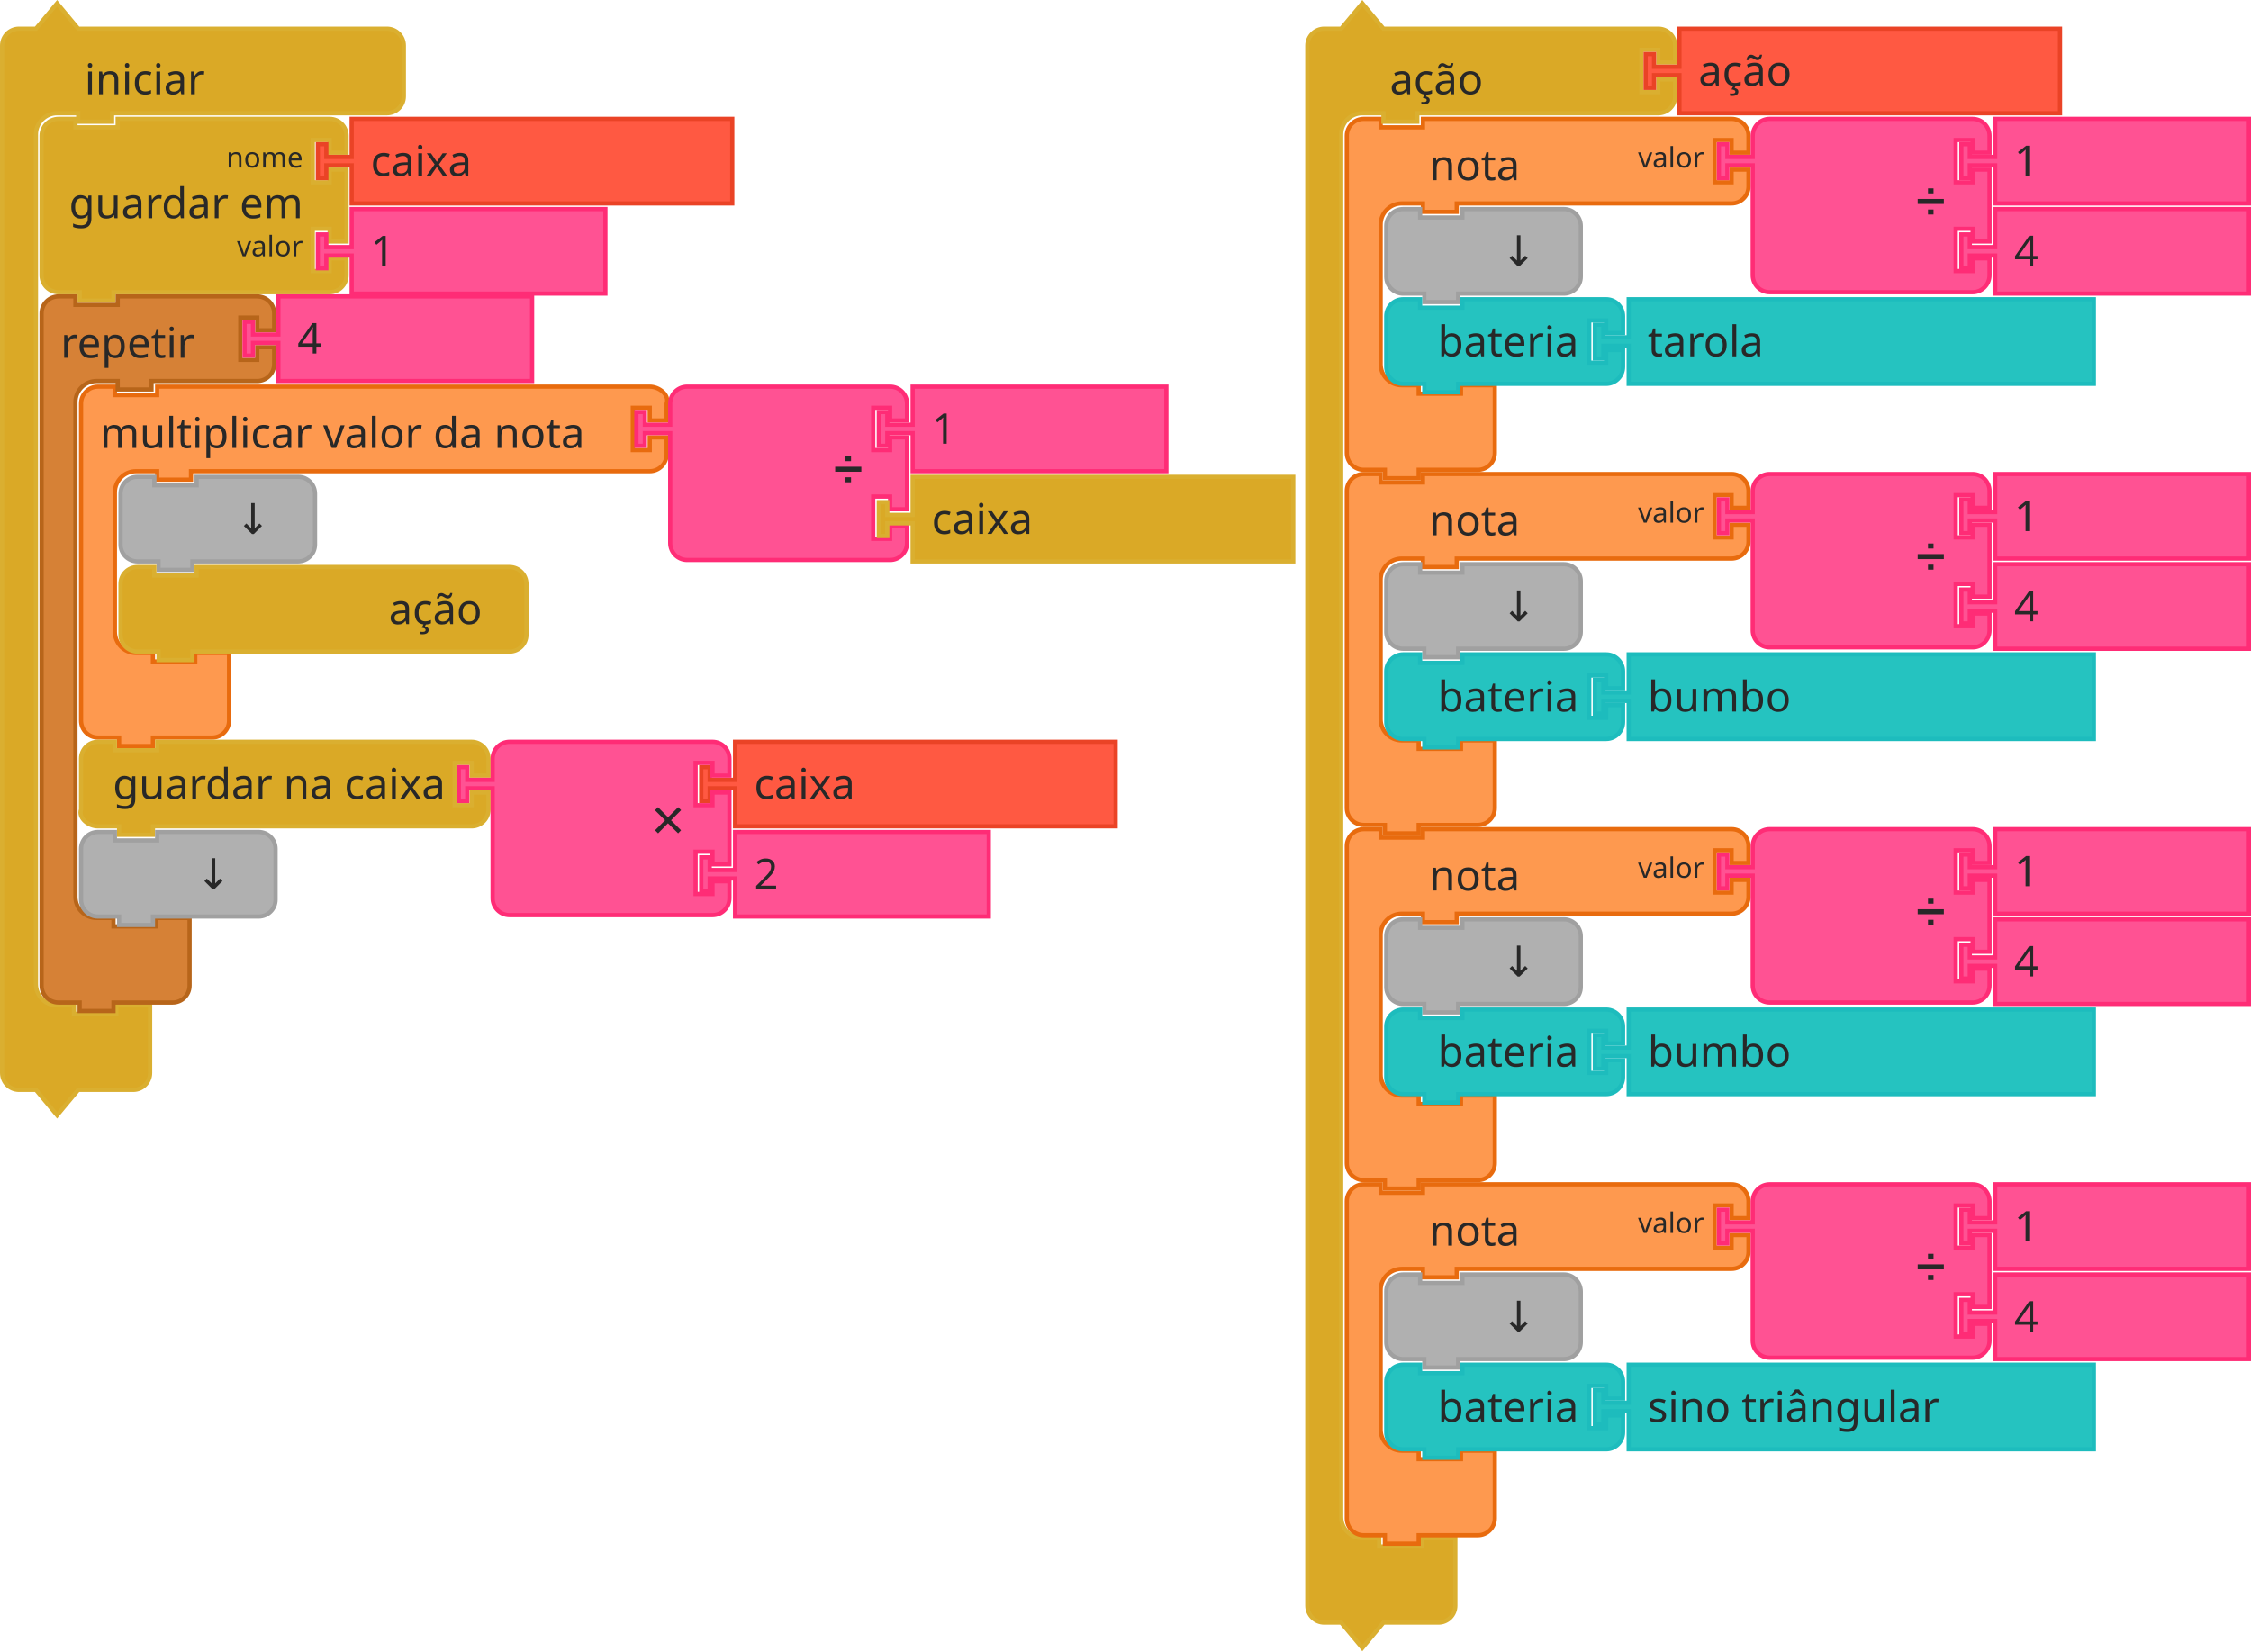
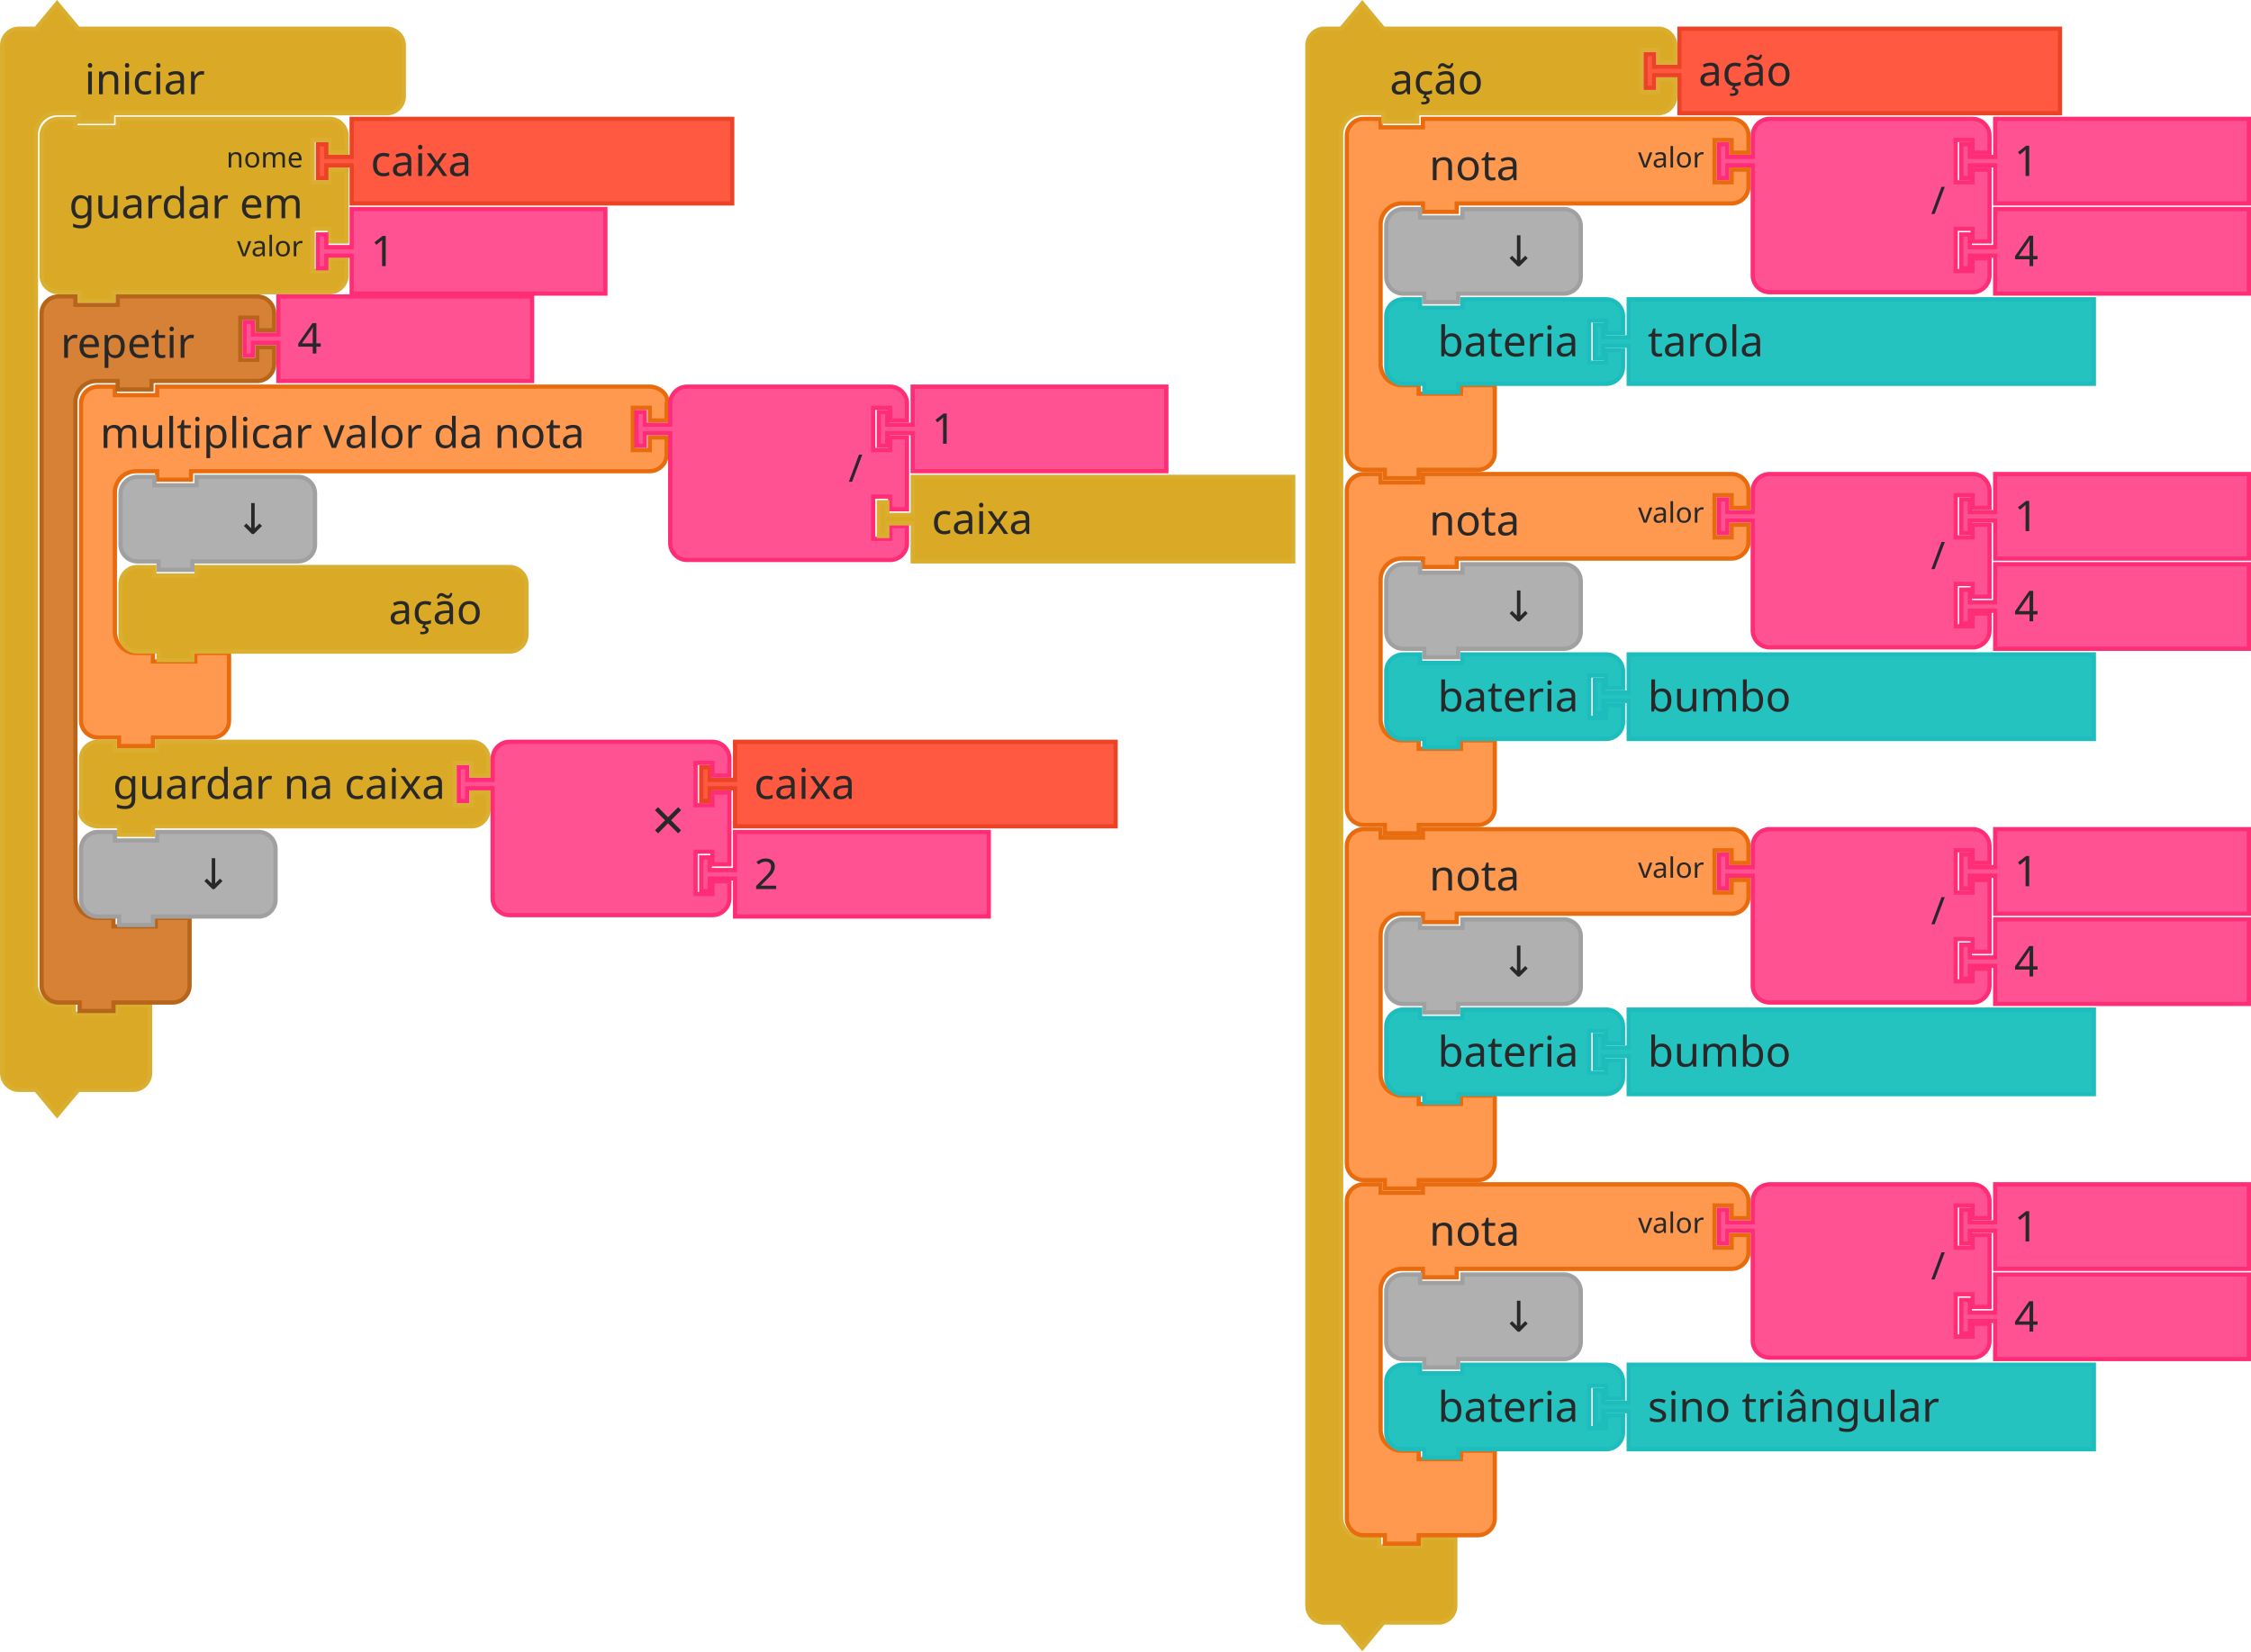
<svg xmlns="http://www.w3.org/2000/svg" id="svg10429" version="1.1" height="585.843" width="798.5">
  <defs id="defs10433" />
  <rect style="fill:none;stroke:none" y="1.172" x="0" height="100%" width="100%" id="backgroundrect" />
  <g transform="translate(0,1.171537)" id="g10427" class="currentLayer">
    <g class="" id="svg_1">
      <g id="svg_2">
        <g id="svg_3" transform="matrix(1.5,0,0,1.5,335,-72)">
          <path id="svg_4" style="fill:#daa926;fill-opacity:1;stroke:#daaf30;stroke-width:1;stroke-linecap:round;stroke-opacity:1" d="m -222.833,62 v -4 a 4,4 90 0 1 4,-4 h 4 l 5,-6 5,6 h 9 60 4 a 4,4 90 0 1 4,4 v 4 4 4 a 4,4 90 0 1 -4,4 h -4 -60 -1 v 2 h -8 v -2 h -1 -4 a 5,5 90 0 0 -5,5 v 4 4 189 4 a 5,5 90 0 0 5,5 h 4 v 2 h 10 v -2 h 8 v 6 6 4 a 4,4 90 0 1 -4,4 h -4 -9 l -5,6 -5,-6 h -4 a 4,4 90 0 1 -4,-4 v -4 z" />
          <text x="-223.333" y="47.5" id="svg_5" style="font-size:10px;font-family:sans-serif;text-anchor:start;fill:#282828">
            <tspan id="svg_6" y="69.5" x="-203.333">iniciar</tspan>
          </text>
        </g>
      </g>
    </g>
    <g transform="translate(30)" class="" id="svg_15">
      <g id="svg_16">
        <g id="svg_17" transform="matrix(1.5,0,0,1.5,782,-31)">
          <path id="svg_18" style="fill:#fe994f;fill-opacity:1;stroke:#e86b0e;stroke-width:1;stroke-linecap:round;stroke-opacity:1" d="m -222.833,56 v -4 a 4,4 90 0 1 4,-4 h 4 v 2 h 10 v -2 h 9 60 4 a 4,4 90 0 1 4,4 v 4 h -4 v -3 h -4 v 10 h 4 v -3 h 4 v 4 a 4,4 90 0 1 -4,4 h -4 -60 -1 v 2 h -8 v -2 h -1 -4 a 5,5 90 0 0 -5,5 v 4 4 21 4 a 5,5 90 0 0 5,5 h 4 v 2 h 10 v -2 h 8 v 6 6 4 a 4,4 90 0 1 -4,4 h -4 -9 -1 v 2 h -8 v -2 h -1 -4 a 4,4 90 0 1 -4,-4 v -4 z" />
          <text x="-223.333" y="47.5" id="svg_19" style="font-size:10px;font-family:sans-serif;text-anchor:start;fill:#282828">
            <tspan id="svg_20" y="62.5" x="-203.333">nota</tspan>
          </text>
          <text x="-223.333" y="47.5" id="svg_21" style="font-size:6.667px;font-family:sans-serif;text-anchor:end;fill:#282828">
            <tspan id="svg_22" y="59.5" x="-138.333">valor</tspan>
          </text>
        </g>
      </g>
    </g>
    <g transform="translate(30)" class="" id="svg_30">
      <g id="svg_31" transform="matrix(1.5,0,0,1.5,914,-31)">
        <path id="svg_32" style="fill:#ff5293;fill-opacity:1;stroke:#ff2c76;stroke-width:1;stroke-linecap:round;stroke-opacity:1" d="m -214.833,56 v -4 a 4,4 90 0 1 4,-4 h 4 10 30 4 a 4,4 90 0 1 4,4 v 4 h -4 v -3 h -4 v 10 h 4 v -3 h 4 v 17 h -4 v -3 h -4 v 10 h 4 v -3 h 4 v 4 a 4,4 90 0 1 -4,4 h -4 -30 -10 -4 a 4,4 90 0 1 -4,-4 V 81 60 59 h -6 v 3 h -2 v -8 h 2 v 3 h 6 z" />
        <text x="-223.333" y="47.5" id="svg_33" style="font-size:9px;font-family:sans-serif;text-anchor:end;fill:#282828">
-           <tspan id="svg_34" y="70.5" x="-169.333">➗</tspan>
+           <tspan id="svg_34" y="70.5" x="-169.333">/</tspan>
        </text>
        <text x="-223.333" y="47.5" id="svg_35" style="font-size:6px;font-family:sans-serif;text-anchor:end;fill:#282828" />
        <text x="-223.333" y="47.5" id="svg_37" style="font-size:6px;font-family:sans-serif;text-anchor:end;fill:#282828" />
      </g>
    </g>
    <g transform="translate(30)" class="" id="svg_39">
      <g id="svg_40" transform="matrix(1.5,0,0,1.5,1000,-31)">
        <path id="svg_41" style="fill:#ff5293;fill-opacity:1;stroke:#ff2c76;stroke-width:1;stroke-linecap:round;stroke-opacity:1" d="m -214.833,48 h 60 v 20 h -60 v -8 -1 h -6 v 3 h -2 v -8 h 2 v 3 h 6 v -1 z" />
        <text x="-223.333" y="47.5" id="svg_42" style="font-size:10px;font-family:sans-serif;text-anchor:start;fill:#282828">
          <tspan id="svg_43" y="61.5" x="-210.333">1</tspan>
        </text>
      </g>
    </g>
    <g transform="translate(30)" class="" id="svg_44">
      <g id="svg_45" transform="matrix(1.5,0,0,1.5,1000,1)">
        <path id="svg_46" style="fill:#ff5293;fill-opacity:1;stroke:#ff2c76;stroke-width:1;stroke-linecap:round;stroke-opacity:1" d="m -214.833,48 h 60 v 20 h -60 v -8 -1 h -6 v 3 h -2 v -8 h 2 v 3 h 6 v -1 z" />
        <text x="-223.333" y="47.5" id="svg_47" style="font-size:10px;font-family:sans-serif;text-anchor:start;fill:#282828">
          <tspan id="svg_48" y="61.5" x="-210.333">4</tspan>
        </text>
      </g>
    </g>
    <g transform="translate(30)" class="" id="svg_49">
      <g id="svg_50" transform="matrix(1.5,0,0,1.5,796,1)">
        <path id="svg_51" style="fill:#b0b0b0;fill-opacity:1;stroke:#a0a0a0;stroke-width:1;stroke-linecap:round;stroke-opacity:1" d="m -222.833,56 v -4 a 4,4 90 0 1 4,-4 h 4 v 2 h 10 v -2 h 20 4 a 4,4 90 0 1 4,4 v 4 4 4 a 4,4 90 0 1 -4,4 h -4 -20 -1 v 2 h -8 v -2 h -1 -4 a 4,4 90 0 1 -4,-4 v -4 z" />
        <text x="-223.333" y="47.5" id="svg_52" style="font-size:10px;font-family:sans-serif;text-anchor:end;fill:#282828">
          <tspan id="svg_53" y="61.5" x="-187.333">↓</tspan>
        </text>
      </g>
    </g>
    <g transform="translate(30)" class="" id="svg_54">
      <g id="svg_55">
        <g id="svg_56" transform="matrix(1.5,0,0,1.5,782,221)">
          <path id="svg_57" style="fill:#fe994f;fill-opacity:1;stroke:#e86b0e;stroke-width:1;stroke-linecap:round;stroke-opacity:1" d="m -222.833,56 v -4 a 4,4 90 0 1 4,-4 h 4 v 2 h 10 v -2 h 9 60 4 a 4,4 90 0 1 4,4 v 4 h -4 v -3 h -4 v 10 h 4 v -3 h 4 v 4 a 4,4 90 0 1 -4,4 h -4 -60 -1 v 2 h -8 v -2 h -1 -4 a 5,5 90 0 0 -5,5 v 4 4 21 4 a 5,5 90 0 0 5,5 h 4 v 2 h 10 v -2 h 8 v 6 6 4 a 4,4 90 0 1 -4,4 h -4 -9 -1 v 2 h -8 v -2 h -1 -4 a 4,4 90 0 1 -4,-4 v -4 z" />
          <text x="-223.333" y="47.5" id="svg_58" style="font-size:10px;font-family:sans-serif;text-anchor:start;fill:#282828">
            <tspan id="svg_59" y="62.5" x="-203.333">nota</tspan>
          </text>
          <text x="-223.333" y="47.5" id="svg_60" style="font-size:6.667px;font-family:sans-serif;text-anchor:end;fill:#282828">
            <tspan id="svg_61" y="59.5" x="-138.333">valor</tspan>
          </text>
        </g>
      </g>
    </g>
    <g transform="translate(30)" class="" id="svg_69">
      <g id="svg_70" transform="matrix(1.5,0,0,1.5,914,221)">
        <path id="svg_71" style="fill:#ff5293;fill-opacity:1;stroke:#ff2c76;stroke-width:1;stroke-linecap:round;stroke-opacity:1" d="m -214.833,56 v -4 a 4,4 90 0 1 4,-4 h 4 10 30 4 a 4,4 90 0 1 4,4 v 4 h -4 v -3 h -4 v 10 h 4 v -3 h 4 v 17 h -4 v -3 h -4 v 10 h 4 v -3 h 4 v 4 a 4,4 90 0 1 -4,4 h -4 -30 -10 -4 a 4,4 90 0 1 -4,-4 V 81 60 59 h -6 v 3 h -2 v -8 h 2 v 3 h 6 z" />
        <text x="-223.333" y="47.5" id="svg_72" style="font-size:9px;font-family:sans-serif;text-anchor:end;fill:#282828">
-           <tspan id="svg_73" y="70.5" x="-169.333">➗</tspan>
+           <tspan id="svg_73" y="70.5" x="-169.333">/</tspan>
        </text>
        <text x="-223.333" y="47.5" id="svg_74" style="font-size:6px;font-family:sans-serif;text-anchor:end;fill:#282828" />
        <text x="-223.333" y="47.5" id="svg_76" style="font-size:6px;font-family:sans-serif;text-anchor:end;fill:#282828" />
      </g>
    </g>
    <g transform="translate(30)" class="" id="svg_78">
      <g id="svg_79" transform="matrix(1.5,0,0,1.5,1000,221)">
        <path id="svg_80" style="fill:#ff5293;fill-opacity:1;stroke:#ff2c76;stroke-width:1;stroke-linecap:round;stroke-opacity:1" d="m -214.833,48 h 60 v 20 h -60 v -8 -1 h -6 v 3 h -2 v -8 h 2 v 3 h 6 v -1 z" />
        <text x="-223.333" y="47.5" id="svg_81" style="font-size:10px;font-family:sans-serif;text-anchor:start;fill:#282828">
          <tspan id="svg_82" y="61.5" x="-210.333">1</tspan>
        </text>
      </g>
    </g>
    <g transform="translate(30)" class="" id="svg_83">
      <g id="svg_84" transform="matrix(1.5,0,0,1.5,1000,253)">
        <path id="svg_85" style="fill:#ff5293;fill-opacity:1;stroke:#ff2c76;stroke-width:1;stroke-linecap:round;stroke-opacity:1" d="m -214.833,48 h 60 v 20 h -60 v -8 -1 h -6 v 3 h -2 v -8 h 2 v 3 h 6 v -1 z" />
        <text x="-223.333" y="47.5" id="svg_86" style="font-size:10px;font-family:sans-serif;text-anchor:start;fill:#282828">
          <tspan id="svg_87" y="61.5" x="-210.333">4</tspan>
        </text>
      </g>
    </g>
    <g transform="translate(30)" class="" id="svg_88">
      <g id="svg_89" transform="matrix(1.5,0,0,1.5,796,253)">
        <path id="svg_90" style="fill:#b0b0b0;fill-opacity:1;stroke:#a0a0a0;stroke-width:1;stroke-linecap:round;stroke-opacity:1" d="m -222.833,56 v -4 a 4,4 90 0 1 4,-4 h 4 v 2 h 10 v -2 h 20 4 a 4,4 90 0 1 4,4 v 4 4 4 a 4,4 90 0 1 -4,4 h -4 -20 -1 v 2 h -8 v -2 h -1 -4 a 4,4 90 0 1 -4,-4 v -4 z" />
        <text x="-223.333" y="47.5" id="svg_91" style="font-size:10px;font-family:sans-serif;text-anchor:end;fill:#282828">
          <tspan id="svg_92" y="61.5" x="-187.333">↓</tspan>
        </text>
      </g>
    </g>
    <g transform="translate(30)" class="" id="svg_93">
      <g id="svg_94">
        <g id="svg_95" transform="matrix(1.5,0,0,1.5,782,95)">
          <path id="svg_96" style="fill:#fe994f;fill-opacity:1;stroke:#e86b0e;stroke-width:1;stroke-linecap:round;stroke-opacity:1" d="m -222.833,56 v -4 a 4,4 90 0 1 4,-4 h 4 v 2 h 10 v -2 h 9 60 4 a 4,4 90 0 1 4,4 v 4 h -4 v -3 h -4 v 10 h 4 v -3 h 4 v 4 a 4,4 90 0 1 -4,4 h -4 -60 -1 v 2 h -8 v -2 h -1 -4 a 5,5 90 0 0 -5,5 v 4 4 21 4 a 5,5 90 0 0 5,5 h 4 v 2 h 10 v -2 h 8 v 6 6 4 a 4,4 90 0 1 -4,4 h -4 -9 -1 v 2 h -8 v -2 h -1 -4 a 4,4 90 0 1 -4,-4 v -4 z" />
          <text x="-223.333" y="47.5" id="svg_97" style="font-size:10px;font-family:sans-serif;text-anchor:start;fill:#282828">
            <tspan id="svg_98" y="62.5" x="-203.333">nota</tspan>
          </text>
          <text x="-223.333" y="47.5" id="svg_99" style="font-size:6.667px;font-family:sans-serif;text-anchor:end;fill:#282828">
            <tspan id="svg_100" y="59.5" x="-138.333">valor</tspan>
          </text>
        </g>
      </g>
    </g>
    <g transform="translate(30)" class="" id="svg_108">
      <g id="svg_109" transform="matrix(1.5,0,0,1.5,914,95)">
        <path id="svg_110" style="fill:#ff5293;fill-opacity:1;stroke:#ff2c76;stroke-width:1;stroke-linecap:round;stroke-opacity:1" d="m -214.833,56 v -4 a 4,4 90 0 1 4,-4 h 4 10 30 4 a 4,4 90 0 1 4,4 v 4 h -4 v -3 h -4 v 10 h 4 v -3 h 4 v 17 h -4 v -3 h -4 v 10 h 4 v -3 h 4 v 4 a 4,4 90 0 1 -4,4 h -4 -30 -10 -4 a 4,4 90 0 1 -4,-4 V 81 60 59 h -6 v 3 h -2 v -8 h 2 v 3 h 6 z" />
        <text x="-223.333" y="47.5" id="svg_111" style="font-size:9px;font-family:sans-serif;text-anchor:end;fill:#282828">
-           <tspan id="svg_112" y="70.5" x="-169.333">➗</tspan>
+           <tspan id="svg_112" y="70.5" x="-169.333">/</tspan>
        </text>
        <text x="-223.333" y="47.5" id="svg_113" style="font-size:6px;font-family:sans-serif;text-anchor:end;fill:#282828" />
        <text x="-223.333" y="47.5" id="svg_115" style="font-size:6px;font-family:sans-serif;text-anchor:end;fill:#282828" />
      </g>
    </g>
    <g transform="translate(30)" class="" id="svg_117">
      <g id="svg_118" transform="matrix(1.5,0,0,1.5,1000,95)">
        <path id="svg_119" style="fill:#ff5293;fill-opacity:1;stroke:#ff2c76;stroke-width:1;stroke-linecap:round;stroke-opacity:1" d="m -214.833,48 h 60 v 20 h -60 v -8 -1 h -6 v 3 h -2 v -8 h 2 v 3 h 6 v -1 z" />
        <text x="-223.333" y="47.5" id="svg_120" style="font-size:10px;font-family:sans-serif;text-anchor:start;fill:#282828">
          <tspan id="svg_121" y="61.5" x="-210.333">1</tspan>
        </text>
      </g>
    </g>
    <g transform="translate(30)" class="" id="svg_122">
      <g id="svg_123" transform="matrix(1.5,0,0,1.5,1000,127)">
        <path id="svg_124" style="fill:#ff5293;fill-opacity:1;stroke:#ff2c76;stroke-width:1;stroke-linecap:round;stroke-opacity:1" d="m -214.833,48 h 60 v 20 h -60 v -8 -1 h -6 v 3 h -2 v -8 h 2 v 3 h 6 v -1 z" />
        <text x="-223.333" y="47.5" id="svg_125" style="font-size:10px;font-family:sans-serif;text-anchor:start;fill:#282828">
          <tspan id="svg_126" y="61.5" x="-210.333">4</tspan>
        </text>
      </g>
    </g>
    <g transform="translate(30)" class="" id="svg_127">
      <g id="svg_128" transform="matrix(1.5,0,0,1.5,796,127)">
        <path id="svg_129" style="fill:#b0b0b0;fill-opacity:1;stroke:#a0a0a0;stroke-width:1;stroke-linecap:round;stroke-opacity:1" d="m -222.833,56 v -4 a 4,4 90 0 1 4,-4 h 4 v 2 h 10 v -2 h 20 4 a 4,4 90 0 1 4,4 v 4 4 4 a 4,4 90 0 1 -4,4 h -4 -20 -1 v 2 h -8 v -2 h -1 -4 a 4,4 90 0 1 -4,-4 v -4 z" />
        <text x="-223.333" y="47.5" id="svg_130" style="font-size:10px;font-family:sans-serif;text-anchor:end;fill:#282828">
          <tspan id="svg_131" y="61.5" x="-187.333">↓</tspan>
        </text>
      </g>
    </g>
    <g class="" id="svg_132">
      <g id="svg_133" transform="matrix(1.5,0,0,1.5,363,64)">
        <path id="svg_134" style="fill:#fe994f;fill-opacity:1;stroke:#e86b0e;stroke-width:1;stroke-linecap:round;stroke-opacity:1" d="m -222.833,56 v -4 c 0,-2.209 1.791,-4 4,-4 h 4 v 2 h 10 v -2 h 9 103.489 4 c 2.209,0 4.699,1.904 4,4 v 4 h -4 v -3 h -4 v 10 h 4 v -3 h 4 v 4 c 0,2.209 -1.791,4 -4,4 h -4 -103.489 -1 v 2 h -8 v -2 h -1 -4 c -2.761,0 -5,2.239 -5,5 v 4 4 21 4 c 0,2.761 2.239,5 5,5 h 4 v 2 h 10 v -2 h 8 v 6 6 4 c 0,2.209 -1.791,4 -4,4 h -4 -9 -1 v 2 h -8 v -2 h -1 -4 c -2.209,0 -4,-1.791 -4,-4 v -4 z" />
        <text x="-223.333" y="47.5" id="svg_135" style="font-size:10px;font-family:sans-serif;text-anchor:start;fill:#282828">
          <tspan id="svg_136" y="62.5" x="-218.333">multiplicar valor da nota</tspan>
        </text>
        <text x="-223.333" y="47.5" id="svg_137" style="font-size:6.667px;font-family:sans-serif;text-anchor:end;fill:#282828" />
      </g>
    </g>
    <g transform="translate(46)" class="" id="svg_139">
      <g id="svg_140" transform="matrix(1.5,0,0,1.5,514,64)">
        <path id="svg_141" style="fill:#ff5293;fill-opacity:1;stroke:#ff2c76;stroke-width:1;stroke-linecap:round;stroke-opacity:1" d="m -214.833,56 v -4 a 4,4 90 0 1 4,-4 h 4 10 30 4 a 4,4 90 0 1 4,4 v 4 h -4 v -3 h -4 v 10 h 4 v -3 h 4 v 17 h -4 v -3 h -4 v 10 h 4 v -3 h 4 v 4 a 4,4 90 0 1 -4,4 h -4 -30 -10 -4 a 4,4 90 0 1 -4,-4 V 81 60 59 h -6 v 3 h -2 v -8 h 2 v 3 h 6 z" />
        <text x="-223.333" y="47.5" id="svg_142" style="font-size:9px;font-family:sans-serif;text-anchor:end;fill:#282828">
-           <tspan id="svg_143" y="70.5" x="-169.333">➗</tspan>
+           <tspan id="svg_143" y="70.5" x="-169.333">/</tspan>
        </text>
        <text x="-223.333" y="47.5" id="svg_144" style="font-size:6px;font-family:sans-serif;text-anchor:end;fill:#282828" />
        <text x="-223.333" y="47.5" id="svg_146" style="font-size:6px;font-family:sans-serif;text-anchor:end;fill:#282828" />
      </g>
    </g>
    <g transform="translate(46)" class="" id="svg_148">
      <g id="svg_149" transform="matrix(1.5,0,0,1.5,600,64)">
        <path id="svg_150" style="fill:#ff5293;fill-opacity:1;stroke:#ff2c76;stroke-width:1;stroke-linecap:round;stroke-opacity:1" d="m -214.833,48 h 60 v 20 h -60 v -8 -1 h -6 v 3 h -2 v -8 h 2 v 3 h 6 v -1 z" />
        <text x="-223.333" y="47.5" id="svg_151" style="font-size:10px;font-family:sans-serif;text-anchor:start;fill:#282828">
          <tspan id="svg_152" y="61.5" x="-210.333">1</tspan>
        </text>
      </g>
    </g>
    <g class="" id="svg_153">
      <g id="svg_154" transform="matrix(1.5,0,0,1.5,377,96)">
        <path id="svg_155" style="fill:#b0b0b0;fill-opacity:1;stroke:#a0a0a0;stroke-width:1;stroke-linecap:round;stroke-opacity:1" d="m -222.833,56 v -4 a 4,4 90 0 1 4,-4 h 4 v 2 h 10 v -2 h 20 4 a 4,4 90 0 1 4,4 v 4 4 4 a 4,4 90 0 1 -4,4 h -4 -20 -1 v 2 h -8 v -2 h -1 -4 a 4,4 90 0 1 -4,-4 v -4 z" />
        <text x="-223.333" y="47.5" id="svg_156" style="font-size:10px;font-family:sans-serif;text-anchor:end;fill:#282828">
          <tspan id="svg_157" y="61.5" x="-187.333">↓</tspan>
        </text>
      </g>
    </g>
    <g transform="translate(20)" class="" id="svg_158">
      <g id="svg_159" transform="matrix(1.5,0,0,1.5,349,-31)">
        <path id="svg_160" style="fill:#daa926;fill-opacity:1;stroke:#daaf30;stroke-width:1;stroke-linecap:round;stroke-opacity:1" d="m -236.167,56 v -4 c 0,-2.209 1.791,-4 4,-4 h 4 v 2 h 10 v -2 h 46.126 4 c 2.209,0 4,1.791 4,4 v 4 h -4 v -3 h -4 v 10 h 4 v -3 h 4 v 17 h -4 v -3 h -4 v 10 h 4 v -3 h 4 v 4 c 0,2.209 -1.791,4 -4,4 h -4 -46.126 -1 v 2 h -8 v -2 h -1 -4 c -2.209,0 -4,-1.791 -4,-4 V 81 60 Z" />
        <text x="-223.333" y="47.5" id="svg_161" style="font-size:10px;font-family:sans-serif;text-anchor:end;fill:#282828">
          <tspan id="svg_162" y="71.5" x="-174.333">guardar em</tspan>
        </text>
        <text x="-223.333" y="47.5" id="svg_163" style="font-size:6.667px;font-family:sans-serif;text-anchor:end;fill:#282828">
          <tspan id="svg_164" y="59.5" x="-174.333">nome</tspan>
        </text>
        <text x="-223.333" y="47.5" id="svg_165" style="font-size:6.667px;font-family:sans-serif;text-anchor:end;fill:#282828">
          <tspan id="svg_166" y="80.5" x="-174.333">valor</tspan>
        </text>
      </g>
    </g>
    <g transform="translate(20)" class="" id="svg_167">
      <g id="svg_168" transform="matrix(1.5,0,0,1.5,427,-31)">
        <path id="svg_169" style="fill:#ff5942;fill-opacity:1;stroke:#ea4326;stroke-width:1;stroke-linecap:round;stroke-opacity:1" d="m -214.833,48 h 90 v 20 h -90 v -8 -1 h -6 v 3 h -2 v -8 h 2 v 3 h 6 v -1 z" />
        <text x="-223.333" y="47.5" id="svg_170" style="font-size:10px;font-family:sans-serif;text-anchor:start;fill:#282828">
          <tspan id="svg_171" y="61.5" x="-210.333">caixa</tspan>
        </text>
      </g>
    </g>
    <g transform="translate(20)" class="" id="svg_172">
      <g id="svg_173" transform="matrix(1.5,0,0,1.5,427,1)">
        <path id="svg_174" style="fill:#ff5293;fill-opacity:1;stroke:#ff2c76;stroke-width:1;stroke-linecap:round;stroke-opacity:1" d="m -214.833,48 h 60 v 20 h -60 v -8 -1 h -6 v 3 h -2 v -8 h 2 v 3 h 6 v -1 z" />
        <text x="-223.333" y="47.5" id="svg_175" style="font-size:10px;font-family:sans-serif;text-anchor:start;fill:#282828">
          <tspan id="svg_176" y="61.5" x="-210.333">1</tspan>
        </text>
      </g>
    </g>
    <g class="" id="svg_177">
      <g id="svg_178" transform="matrix(1.5,0,0,1.5,349,32)">
        <path id="svg_179" style="fill:#d68136;fill-opacity:1;stroke:#b7651a;stroke-width:1;stroke-linecap:round;stroke-opacity:1" d="m -222.833,56 v -4 a 4,4 90 0 1 4,-4 h 4 v 2 h 10 v -2 h 9 20 4 a 4,4 90 0 1 4,4 v 4 h -4 v -3 h -4 v 10 h 4 v -3 h 4 v 4 a 4,4 90 0 1 -4,4 h -4 -20 -1 v 2 h -8 v -2 h -1 -4 a 5,5 90 0 0 -5,5 v 4 4 105 4 a 5,5 90 0 0 5,5 h 4 v 2 h 10 v -2 h 8 v 6 6 4 a 4,4 90 0 1 -4,4 h -4 -9 -1 v 2 h -8 v -2 h -1 -4 a 4,4 90 0 1 -4,-4 v -4 z" />
        <text x="-223.333" y="47.5" id="svg_180" style="font-size:10px;font-family:sans-serif;text-anchor:start;fill:#282828">
          <tspan id="svg_181" y="62.5" x="-218.333">repetir</tspan>
        </text>
        <text x="-223.333" y="47.5" id="svg_182" style="font-size:6.667px;font-family:sans-serif;text-anchor:end;fill:#282828" />
      </g>
    </g>
    <g class="" id="svg_184">
      <g id="svg_185" transform="matrix(1.5,0,0,1.5,421,32)">
        <path id="svg_186" style="fill:#ff5293;fill-opacity:1;stroke:#ff2c76;stroke-width:1;stroke-linecap:round;stroke-opacity:1" d="m -214.833,48 h 60 v 20 h -60 v -8 -1 h -6 v 3 h -2 v -8 h 2 v 3 h 6 v -1 z" />
        <text x="-223.333" y="47.5" id="svg_187" style="font-size:10px;font-family:sans-serif;text-anchor:start;fill:#282828">
          <tspan id="svg_188" y="61.5" x="-210.333">4</tspan>
        </text>
      </g>
    </g>
    <g transform="translate(46)" class="" id="svg_189">
      <g id="svg_190" transform="matrix(1.5,0,0,1.5,600,96)">
        <path id="svg_191" style="fill:#daa926;fill-opacity:1;stroke:#daaf30;stroke-width:1;stroke-linecap:round;stroke-opacity:1" d="m -214.833,48 h 90 v 20 h -90 v -8 -1 h -6 v 3 h -2 v -8 h 2 v 3 h 6 v -1 z" />
        <text x="-223.333" y="47.5" id="svg_192" style="font-size:10px;font-family:sans-serif;text-anchor:start;fill:#282828">
          <tspan id="svg_193" y="61.5" x="-210.333">caixa</tspan>
        </text>
      </g>
    </g>
    <g transform="translate(30)" class="" id="svg_194">
      <g id="svg_195">
        <g id="svg_196" transform="matrix(1.5,0,0,1.5,768,-72)">
          <path id="svg_197" style="fill:#daa926;fill-opacity:1;stroke:#daaf30;stroke-width:1;stroke-linecap:round;stroke-opacity:1" d="m -222.833,62 v -4 a 4,4 90 0 1 4,-4 h 4 l 5,-6 5,6 h 9 52 4 a 4,4 90 0 1 4,4 v 4 h -4 v -3 h -4 v 10 h 4 v -3 h 4 v 4 a 4,4 90 0 1 -4,4 h -4 -52 -1 v 2 h -8 v -2 h -1 -4 a 5,5 90 0 0 -5,5 v 4 4 315 4 a 5,5 90 0 0 5,5 h 4 v 2 h 10 v -2 h 8 v 6 6 4 a 4,4 90 0 1 -4,4 h -4 -9 l -5,6 -5,-6 h -4 a 4,4 90 0 1 -4,-4 v -4 z" />
          <text x="-223.333" y="47.5" id="svg_198" style="font-size:10px;font-family:sans-serif;text-anchor:start;fill:#282828">
            <tspan id="svg_199" y="69.5" x="-203.333">ação</tspan>
          </text>
          <text x="-223.333" y="47.5" id="svg_200" style="font-size:6.667px;font-family:sans-serif;text-anchor:end;fill:#282828" />
        </g>
      </g>
    </g>
    <g transform="translate(30)" class="" id="svg_209">
      <g id="svg_210" transform="matrix(1.5,0,0,1.5,888,-63)">
        <path id="svg_211" style="fill:#ff5942;fill-opacity:1;stroke:#ea4326;stroke-width:1;stroke-linecap:round;stroke-opacity:1" d="m -214.833,48 h 90 v 20 h -90 v -8 -1 h -6 v 3 h -2 v -8 h 2 v 3 h 6 v -1 z" />
        <text x="-223.333" y="47.5" id="svg_212" style="font-size:10px;font-family:sans-serif;text-anchor:start;fill:#282828">
          <tspan id="svg_213" y="61.5" x="-210.333">ação</tspan>
        </text>
      </g>
    </g>
    <g class="" id="svg_214">
      <g id="svg_215" transform="matrix(1.5,0,0,1.5,377,128)">
        <path id="svg_216" style="fill:#daa926;fill-opacity:1;stroke:#daaf30;stroke-width:1;stroke-linecap:round;stroke-opacity:1" d="m -222.833,56 v -4 a 4,4 90 0 1 4,-4 h 4 v 2 h 10 v -2 h 70 4 a 4,4 90 0 1 4,4 v 4 4 4 a 4,4 90 0 1 -4,4 h -4 -70 -1 v 2 h -8 v -2 h -1 -4 a 4,4 90 0 1 -4,-4 v -4 z" />
        <text x="-223.333" y="47.5" id="svg_217" style="font-size:10px;font-family:sans-serif;text-anchor:end;fill:#282828">
          <tspan id="svg_218" y="61.5" x="-137.333">ação</tspan>
        </text>
      </g>
    </g>
    <g transform="translate(28)" class="" id="svg_219">
      <g id="svg_220" transform="matrix(1.5,0,0,1.5,555,190)">
        <path id="svg_221" style="fill:#ff5942;fill-opacity:1;stroke:#ea4326;stroke-width:1;stroke-linecap:round;stroke-opacity:1" d="m -214.833,48 h 90 v 20 h -90 v -8 -1 h -6 v 3 h -2 v -8 h 2 v 3 h 6 v -1 z" />
        <text x="-223.333" y="47.5" id="svg_222" style="font-size:10px;font-family:sans-serif;text-anchor:start;fill:#282828">
          <tspan id="svg_223" y="61.5" x="-210.333">caixa</tspan>
        </text>
      </g>
    </g>
    <g transform="translate(28)" class="" id="svg_224">
      <g id="svg_225" transform="matrix(1.5,0,0,1.5,363,190)">
        <path id="svg_226" style="fill:#daa926;fill-opacity:1;stroke:#daaf30;stroke-width:1;stroke-linecap:round;stroke-opacity:1" d="m -241.5,56 v -4 c 0,-2.209 1.791,-4 4,-4 h 4 v 2 h 10 v -2 h 70.361 4 c 2.209,0 4,1.791 4,4 v 4 h -4 v -3 h -4 v 10 h 4 v -3 h 4 v 4 c 0,2.209 -1.791,4 -4,4 h -4 -70.361 -1 v 2 h -8 v -2 h -1 -4 c -2.209,0 -4.699,-1.904 -4,-4 v -4 z" />
        <text x="-223.333" y="47.5" id="svg_227" style="font-size:10px;font-family:sans-serif;text-anchor:end;fill:#282828">
          <tspan id="svg_228" y="61.5" x="-155.333">guardar na caixa</tspan>
        </text>
        <text x="-223.333" y="47.5" id="svg_229" style="font-size:6.667px;font-family:sans-serif;text-anchor:end;fill:#282828" />
      </g>
    </g>
    <g transform="translate(28)" class="" id="svg_231">
      <g id="svg_232" transform="matrix(1.5,0,0,1.5,469,190)">
        <path id="svg_233" style="fill:#ff5293;fill-opacity:1;stroke:#ff2c76;stroke-width:1;stroke-linecap:round;stroke-opacity:1" d="m -214.833,56 v -4 a 4,4 90 0 1 4,-4 h 4 10 30 4 a 4,4 90 0 1 4,4 v 4 h -4 v -3 h -4 v 10 h 4 v -3 h 4 v 17 h -4 v -3 h -4 v 10 h 4 v -3 h 4 v 4 a 4,4 90 0 1 -4,4 h -4 -30 -10 -4 a 4,4 90 0 1 -4,-4 V 81 60 59 h -6 v 3 h -2 v -8 h 2 v 3 h 6 z" />
        <text x="-223.333" y="47.5" id="svg_234" style="font-size:14px;font-family:sans-serif;text-anchor:end;fill:#282828">
          <tspan id="svg_235" y="71.5" x="-169.333">×</tspan>
        </text>
        <text x="-223.333" y="47.5" id="svg_236" style="font-size:9.333px;font-family:sans-serif;text-anchor:end;fill:#282828" />
        <text x="-223.333" y="47.5" id="svg_238" style="font-size:9.333px;font-family:sans-serif;text-anchor:end;fill:#282828" />
      </g>
    </g>
    <g transform="translate(28)" class="" id="svg_240">
      <g id="svg_241" transform="matrix(1.5,0,0,1.5,555,222)">
        <path id="svg_242" style="fill:#ff5293;fill-opacity:1;stroke:#ff2c76;stroke-width:1;stroke-linecap:round;stroke-opacity:1" d="m -214.833,48 h 60 v 20 h -60 v -8 -1 h -6 v 3 h -2 v -8 h 2 v 3 h 6 v -1 z" />
        <text x="-223.333" y="47.5" id="svg_243" style="font-size:10px;font-family:sans-serif;text-anchor:start;fill:#282828">
          <tspan id="svg_244" y="61.5" x="-210.333">2</tspan>
        </text>
      </g>
    </g>
    <g class="" id="svg_245">
      <g id="svg_246" transform="matrix(1.5,0,0,1.5,363,222)">
        <path id="svg_247" style="fill:#b0b0b0;fill-opacity:1;stroke:#a0a0a0;stroke-width:1;stroke-linecap:round;stroke-opacity:1" d="m -222.833,56 v -4 a 4,4 90 0 1 4,-4 h 4 v 2 h 10 v -2 h 20 4 a 4,4 90 0 1 4,4 v 4 4 4 a 4,4 90 0 1 -4,4 h -4 -20 -1 v 2 h -8 v -2 h -1 -4 a 4,4 90 0 1 -4,-4 v -4 z" />
        <text x="-223.333" y="47.5" id="svg_248" style="font-size:10px;font-family:sans-serif;text-anchor:end;fill:#282828">
          <tspan id="svg_249" y="61.5" x="-187.333">↓</tspan>
        </text>
      </g>
    </g>
    <g transform="translate(30)" class="" id="svg_250">
      <g id="svg_251">
        <g id="svg_252" transform="matrix(1.5,0,0,1.5,782,347)">
          <path id="svg_253" style="fill:#fe994f;fill-opacity:1;stroke:#e86b0e;stroke-width:1;stroke-linecap:round;stroke-opacity:1" d="m -222.833,56 v -4 a 4,4 90 0 1 4,-4 h 4 v 2 h 10 v -2 h 9 60 4 a 4,4 90 0 1 4,4 v 4 h -4 v -3 h -4 v 10 h 4 v -3 h 4 v 4 a 4,4 90 0 1 -4,4 h -4 -60 -1 v 2 h -8 v -2 h -1 -4 a 5,5 90 0 0 -5,5 v 4 4 21 4 a 5,5 90 0 0 5,5 h 4 v 2 h 10 v -2 h 8 v 6 6 4 a 4,4 90 0 1 -4,4 h -4 -9 -1 v 2 h -8 v -2 h -1 -4 a 4,4 90 0 1 -4,-4 v -4 z" />
          <text x="-223.333" y="47.5" id="svg_254" style="font-size:10px;font-family:sans-serif;text-anchor:start;fill:#282828">
            <tspan id="svg_255" y="62.5" x="-203.333">nota</tspan>
          </text>
          <text x="-223.333" y="47.5" id="svg_256" style="font-size:6.667px;font-family:sans-serif;text-anchor:end;fill:#282828">
            <tspan id="svg_257" y="59.5" x="-138.333">valor</tspan>
          </text>
        </g>
      </g>
    </g>
    <g transform="translate(30)" class="" id="svg_265">
      <g id="svg_266" transform="matrix(1.5,0,0,1.5,914,347)">
        <path id="svg_267" style="fill:#ff5293;fill-opacity:1;stroke:#ff2c76;stroke-width:1;stroke-linecap:round;stroke-opacity:1" d="m -214.833,56 v -4 a 4,4 90 0 1 4,-4 h 4 10 30 4 a 4,4 90 0 1 4,4 v 4 h -4 v -3 h -4 v 10 h 4 v -3 h 4 v 17 h -4 v -3 h -4 v 10 h 4 v -3 h 4 v 4 a 4,4 90 0 1 -4,4 h -4 -30 -10 -4 a 4,4 90 0 1 -4,-4 V 81 60 59 h -6 v 3 h -2 v -8 h 2 v 3 h 6 z" />
        <text x="-223.333" y="47.5" id="svg_268" style="font-size:9px;font-family:sans-serif;text-anchor:end;fill:#282828">
-           <tspan id="svg_269" y="70.5" x="-169.333">➗</tspan>
+           <tspan id="svg_269" y="70.5" x="-169.333">/</tspan>
        </text>
        <text x="-223.333" y="47.5" id="svg_270" style="font-size:6px;font-family:sans-serif;text-anchor:end;fill:#282828" />
        <text x="-223.333" y="47.5" id="svg_272" style="font-size:6px;font-family:sans-serif;text-anchor:end;fill:#282828" />
      </g>
    </g>
    <g transform="translate(30)" class="" id="svg_274">
      <g id="svg_275" transform="matrix(1.5,0,0,1.5,1000,347)">
        <path id="svg_276" style="fill:#ff5293;fill-opacity:1;stroke:#ff2c76;stroke-width:1;stroke-linecap:round;stroke-opacity:1" d="m -214.833,48 h 60 v 20 h -60 v -8 -1 h -6 v 3 h -2 v -8 h 2 v 3 h 6 v -1 z" />
        <text x="-223.333" y="47.5" id="svg_277" style="font-size:10px;font-family:sans-serif;text-anchor:start;fill:#282828">
          <tspan id="svg_278" y="61.5" x="-210.333">1</tspan>
        </text>
      </g>
    </g>
    <g transform="translate(30)" class="" id="svg_279">
      <g id="svg_280" transform="matrix(1.5,0,0,1.5,1000,379)">
        <path id="svg_281" style="fill:#ff5293;fill-opacity:1;stroke:#ff2c76;stroke-width:1;stroke-linecap:round;stroke-opacity:1" d="m -214.833,48 h 60 v 20 h -60 v -8 -1 h -6 v 3 h -2 v -8 h 2 v 3 h 6 v -1 z" />
        <text x="-223.333" y="47.5" id="svg_282" style="font-size:10px;font-family:sans-serif;text-anchor:start;fill:#282828">
          <tspan id="svg_283" y="61.5" x="-210.333">4</tspan>
        </text>
      </g>
    </g>
    <g transform="translate(30)" class="" id="svg_284">
      <g id="svg_285" transform="matrix(1.5,0,0,1.5,796,379)">
        <path id="svg_286" style="fill:#b0b0b0;fill-opacity:1;stroke:#a0a0a0;stroke-width:1;stroke-linecap:round;stroke-opacity:1" d="m -222.833,56 v -4 a 4,4 90 0 1 4,-4 h 4 v 2 h 10 v -2 h 20 4 a 4,4 90 0 1 4,4 v 4 4 4 a 4,4 90 0 1 -4,4 h -4 -20 -1 v 2 h -8 v -2 h -1 -4 a 4,4 90 0 1 -4,-4 v -4 z" />
        <text x="-223.333" y="47.5" id="svg_287" style="font-size:10px;font-family:sans-serif;text-anchor:end;fill:#282828">
          <tspan id="svg_288" y="61.5" x="-187.333">↓</tspan>
        </text>
      </g>
    </g>
    <g transform="translate(30)" class="" id="svg_289">
      <g id="svg_290" transform="matrix(1.5,0,0,1.5,796,33)">
        <path id="svg_291" style="fill:#25c3c0;fill-opacity:1;stroke:#1dbcbd;stroke-width:1;stroke-linecap:round;stroke-opacity:1" d="m -222.833,56 v -4 a 4,4 90 0 1 4,-4 h 4 v 2 h 10 v -2 h 30 4 a 4,4 90 0 1 4,4 v 4 h -4 v -3 h -4 v 10 h 4 v -3 h 4 v 4 a 4,4 90 0 1 -4,4 h -4 -30 -1 v 2 h -8 v -2 h -1 -4 a 4,4 90 0 1 -4,-4 v -4 z" />
        <text x="-223.333" y="47.5" id="svg_292" style="font-size:10px;font-family:sans-serif;text-anchor:end;fill:#282828">
          <tspan id="svg_293" y="61.5" x="-177.333">bateria</tspan>
        </text>
        <text x="-223.333" y="47.5" id="svg_294" style="font-size:6.667px;font-family:sans-serif;text-anchor:end;fill:#282828" />
      </g>
    </g>
    <g transform="translate(30)" class="" id="svg_296">
      <g id="svg_297" transform="matrix(1.5,0,0,1.5,870,33)">
        <path id="svg_298" style="fill:#25c3c0;fill-opacity:1;stroke:#1dbcbd;stroke-width:1;stroke-linecap:round;stroke-opacity:1" d="m -214.833,48 h 110 v 20 h -110 v -8 -1 h -6 v 3 h -2 v -8 h 2 v 3 h 6 v -1 z" />
        <text x="-223.333" y="47.5" id="svg_299" style="font-size:10px;font-family:sans-serif;text-anchor:start;fill:#282828">
          <tspan id="svg_300" y="61.5" x="-210.333">tarola</tspan>
        </text>
      </g>
    </g>
    <g transform="translate(30)" class="" id="svg_301">
      <g id="svg_302" transform="matrix(1.5,0,0,1.5,796,159)">
        <path id="svg_303" style="fill:#25c3c0;fill-opacity:1;stroke:#1dbcbd;stroke-width:1;stroke-linecap:round;stroke-opacity:1" d="m -222.833,56 v -4 a 4,4 90 0 1 4,-4 h 4 v 2 h 10 v -2 h 30 4 a 4,4 90 0 1 4,4 v 4 h -4 v -3 h -4 v 10 h 4 v -3 h 4 v 4 a 4,4 90 0 1 -4,4 h -4 -30 -1 v 2 h -8 v -2 h -1 -4 a 4,4 90 0 1 -4,-4 v -4 z" />
        <text x="-223.333" y="47.5" id="svg_304" style="font-size:10px;font-family:sans-serif;text-anchor:end;fill:#282828">
          <tspan id="svg_305" y="61.5" x="-177.333">bateria</tspan>
        </text>
        <text x="-223.333" y="47.5" id="svg_306" style="font-size:6.667px;font-family:sans-serif;text-anchor:end;fill:#282828" />
      </g>
    </g>
    <g transform="translate(30)" class="" id="svg_308">
      <g id="svg_309" transform="matrix(1.5,0,0,1.5,870,159)">
        <path id="svg_310" style="fill:#25c3c0;fill-opacity:1;stroke:#1dbcbd;stroke-width:1;stroke-linecap:round;stroke-opacity:1" d="m -214.833,48 h 110 v 20 h -110 v -8 -1 h -6 v 3 h -2 v -8 h 2 v 3 h 6 v -1 z" />
        <text x="-223.333" y="47.5" id="svg_311" style="font-size:10px;font-family:sans-serif;text-anchor:start;fill:#282828">
          <tspan id="svg_312" y="61.5" x="-210.333">bumbo</tspan>
        </text>
      </g>
    </g>
    <g transform="translate(30)" class="" id="svg_313">
      <g id="svg_314" transform="matrix(1.5,0,0,1.5,796,285)">
        <path id="svg_315" style="fill:#25c3c0;fill-opacity:1;stroke:#1dbcbd;stroke-width:1;stroke-linecap:round;stroke-opacity:1" d="m -222.833,56 v -4 a 4,4 90 0 1 4,-4 h 4 v 2 h 10 v -2 h 30 4 a 4,4 90 0 1 4,4 v 4 h -4 v -3 h -4 v 10 h 4 v -3 h 4 v 4 a 4,4 90 0 1 -4,4 h -4 -30 -1 v 2 h -8 v -2 h -1 -4 a 4,4 90 0 1 -4,-4 v -4 z" />
        <text x="-223.333" y="47.5" id="svg_316" style="font-size:10px;font-family:sans-serif;text-anchor:end;fill:#282828">
          <tspan id="svg_317" y="61.5" x="-177.333">bateria</tspan>
        </text>
        <text x="-223.333" y="47.5" id="svg_318" style="font-size:6.667px;font-family:sans-serif;text-anchor:end;fill:#282828" />
      </g>
    </g>
    <g transform="translate(30)" class="" id="svg_320">
      <g id="svg_321" transform="matrix(1.5,0,0,1.5,870,285)">
        <path id="svg_322" style="fill:#25c3c0;fill-opacity:1;stroke:#1dbcbd;stroke-width:1;stroke-linecap:round;stroke-opacity:1" d="m -214.833,48 h 110 v 20 h -110 v -8 -1 h -6 v 3 h -2 v -8 h 2 v 3 h 6 v -1 z" />
        <text x="-223.333" y="47.5" id="svg_323" style="font-size:10px;font-family:sans-serif;text-anchor:start;fill:#282828">
          <tspan id="svg_324" y="61.5" x="-210.333">bumbo</tspan>
        </text>
      </g>
    </g>
    <g transform="translate(30)" class="" id="svg_325">
      <g id="svg_326" transform="matrix(1.5,0,0,1.5,796,411)">
        <path id="svg_327" style="fill:#25c3c0;fill-opacity:1;stroke:#1dbcbd;stroke-width:1;stroke-linecap:round;stroke-opacity:1" d="m -222.833,56 v -4 a 4,4 90 0 1 4,-4 h 4 v 2 h 10 v -2 h 30 4 a 4,4 90 0 1 4,4 v 4 h -4 v -3 h -4 v 10 h 4 v -3 h 4 v 4 a 4,4 90 0 1 -4,4 h -4 -30 -1 v 2 h -8 v -2 h -1 -4 a 4,4 90 0 1 -4,-4 v -4 z" />
        <text x="-223.333" y="47.5" id="svg_328" style="font-size:10px;font-family:sans-serif;text-anchor:end;fill:#282828">
          <tspan id="svg_329" y="61.5" x="-177.333">bateria</tspan>
        </text>
        <text x="-223.333" y="47.5" id="svg_330" style="font-size:6.667px;font-family:sans-serif;text-anchor:end;fill:#282828" />
      </g>
    </g>
    <g transform="translate(30)" class="" id="svg_332">
      <g id="svg_333" transform="matrix(1.5,0,0,1.5,870,411)">
        <path id="svg_334" style="fill:#25c3c0;fill-opacity:1;stroke:#1dbcbd;stroke-width:1;stroke-linecap:round;stroke-opacity:1" d="m -214.833,48 h 110 v 20 h -110 v -8 -1 h -6 v 3 h -2 v -8 h 2 v 3 h 6 v -1 z" />
        <text x="-223.333" y="47.5" id="svg_335" style="font-size:10px;font-family:sans-serif;text-anchor:start;fill:#282828">
          <tspan id="svg_336" y="61.5" x="-210.333">sino triângular</tspan>
        </text>
      </g>
    </g>
  </g>
</svg>
